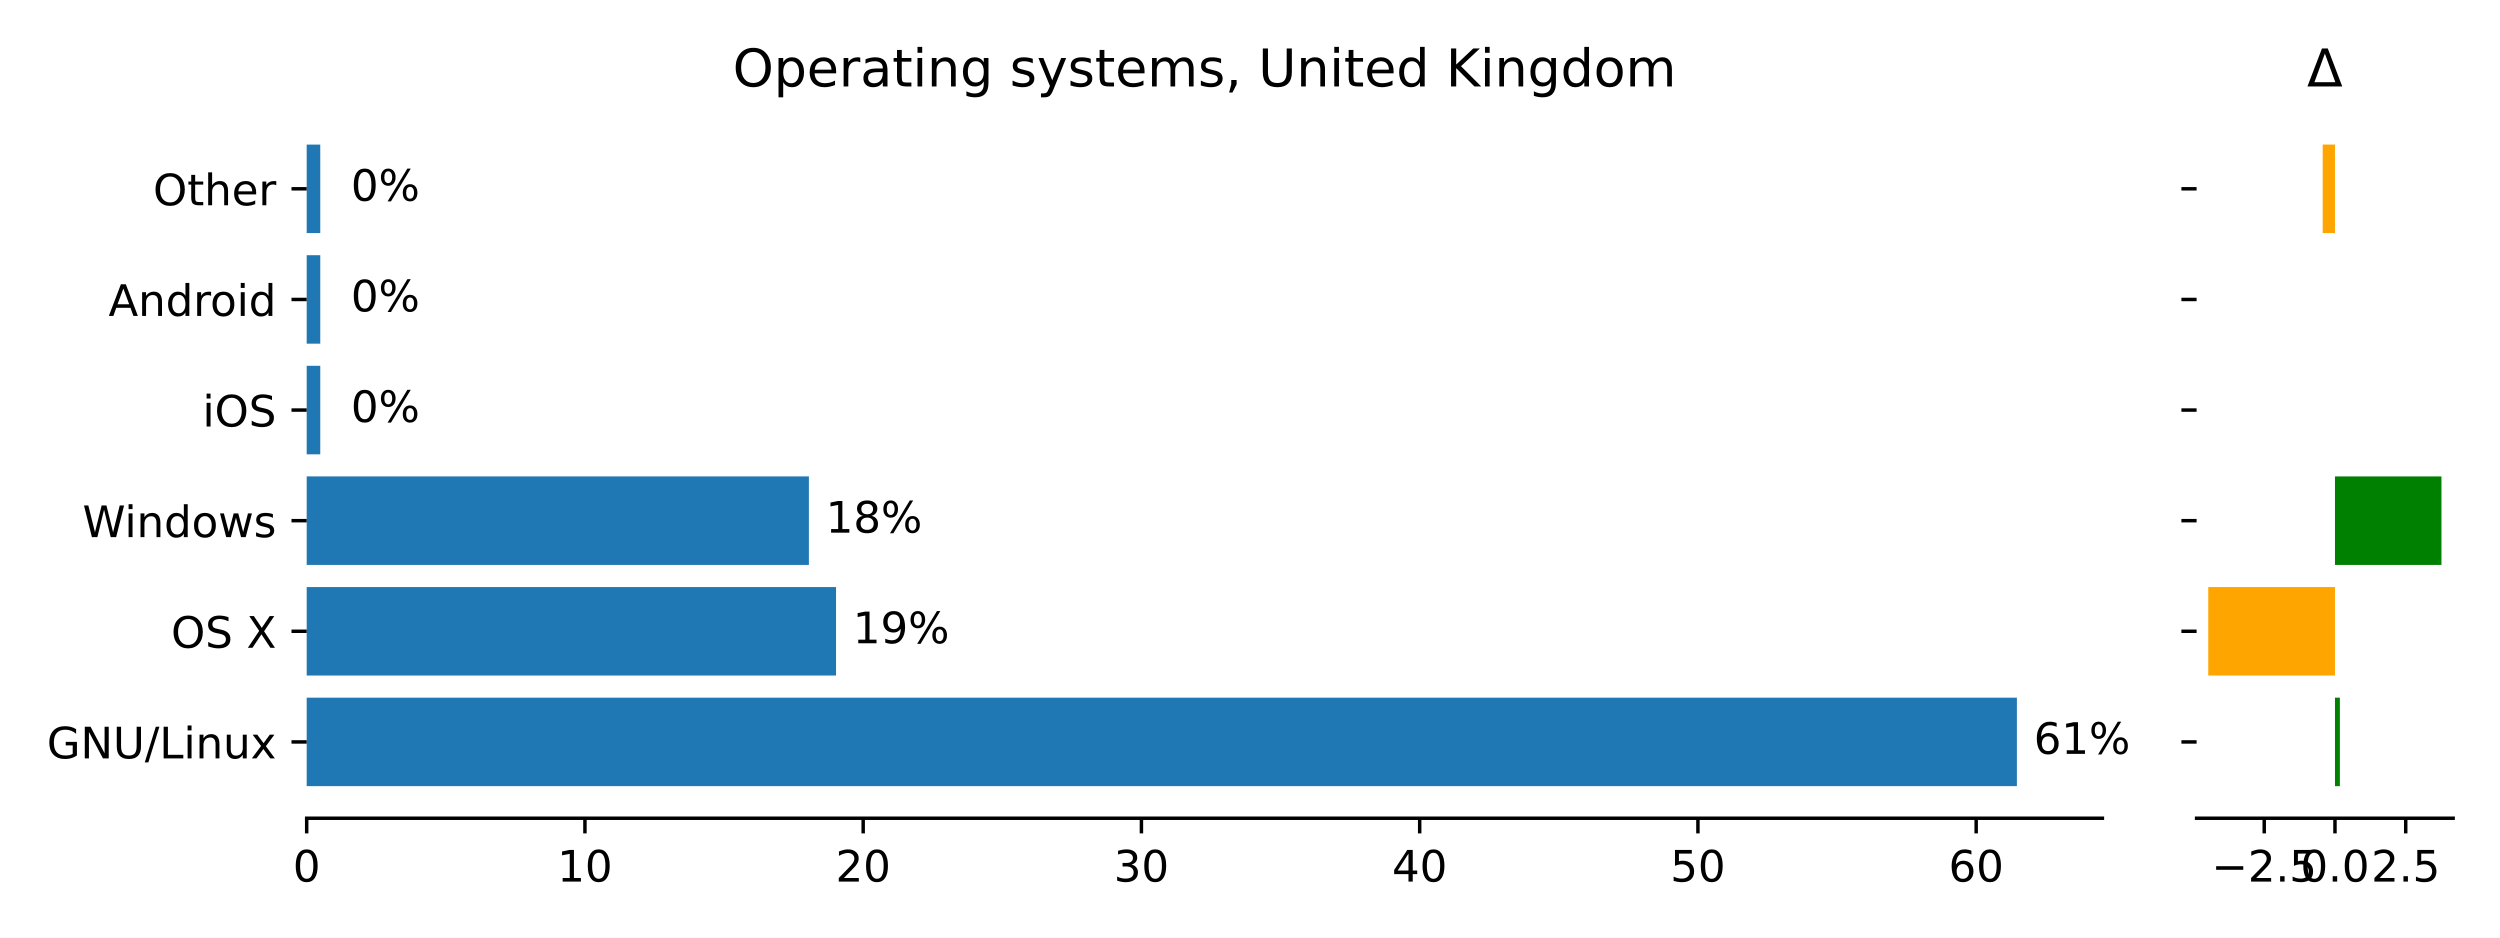
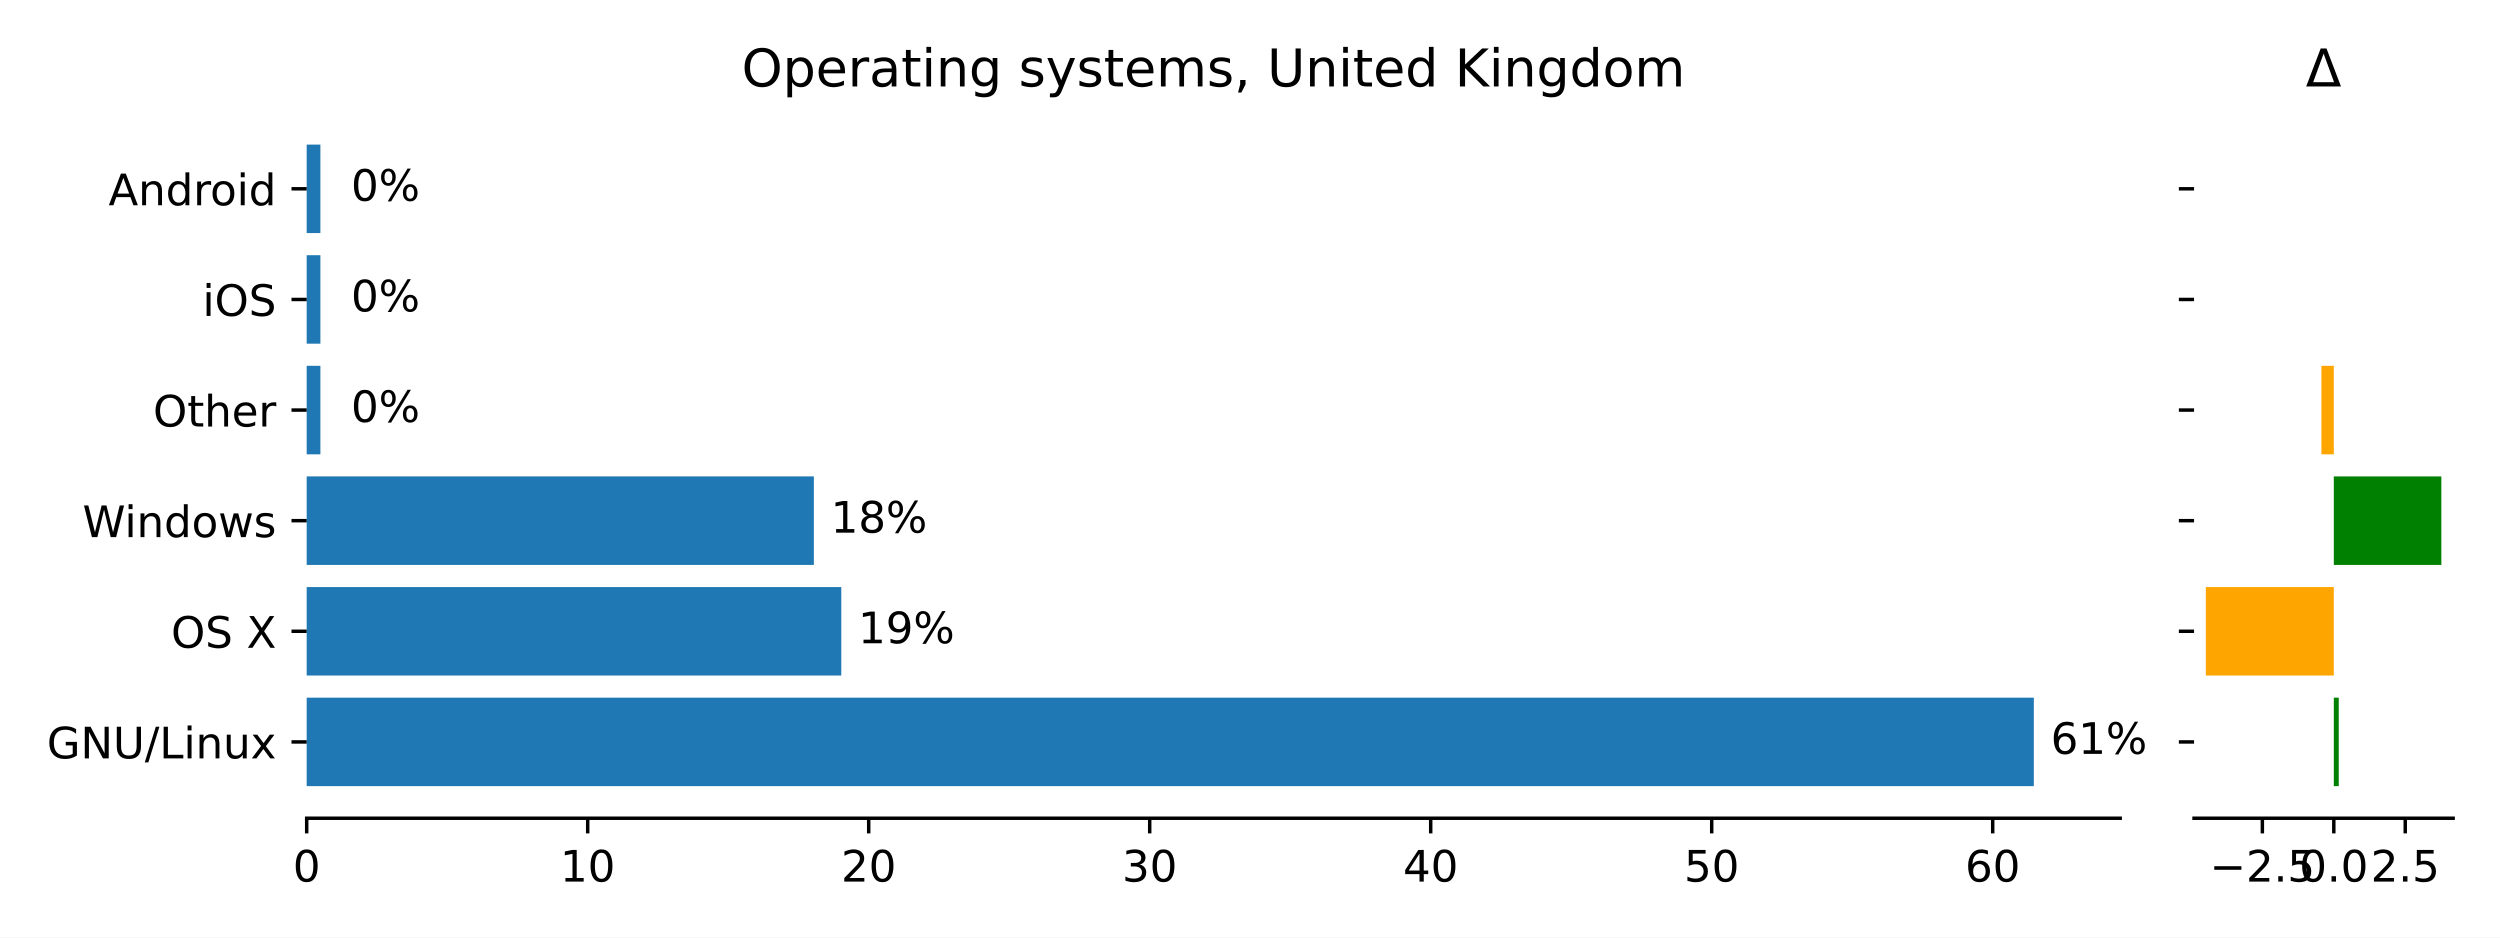
<svg xmlns="http://www.w3.org/2000/svg" xmlns:xlink="http://www.w3.org/1999/xlink" height="216pt" version="1.1" viewBox="0 0 576 216" width="576pt">
  <defs>
    <style type="text/css">*{stroke-linecap:butt;stroke-linejoin:round;}</style>
  </defs>
  <g id="figure_1">
    <g id="patch_1">
      <path d="M 0 216  L 576 216  L 576 0  L 0 0  z " style="fill:#ffffff;" />
    </g>
    <g id="axes_1">
      <g id="patch_2">
-         <path d="M 70.661 188.522  L 484.393 188.522  L 484.393 25.918  L 70.661 25.918  z " style="fill:#ffffff;" />
+         <path d="M 70.661 188.522  L 488.491 188.522  L 488.491 25.918  L 70.661 25.918  z " style="fill:#ffffff;" />
      </g>
      <g id="patch_3">
-         <path clip-path="url(#p0792aeca58)" d="M 70.661 181.131  L 464.692 181.131  L 464.692 160.742  L 70.661 160.742  z " style="fill:#1f77b4;" />
+         <path clip-path="url(#p2b076c521b)" d="M 70.661 181.131  L 468.594 181.131  L 468.594 160.742  L 70.661 160.742  z " style="fill:#1f77b4;" />
      </g>
      <g id="patch_4">
-         <path clip-path="url(#p0792aeca58)" d="M 70.661 155.644  L 192.623 155.644  L 192.623 135.255  L 70.661 135.255  z " style="fill:#1f77b4;" />
+         <path clip-path="url(#p2b076c521b)" d="M 70.661 155.644  L 193.831 155.644  L 193.831 135.255  L 70.661 135.255  z " style="fill:#1f77b4;" />
      </g>
      <g id="patch_5">
-         <path clip-path="url(#p0792aeca58)" d="M 70.661 130.158  L 186.368 130.158  L 186.368 109.769  L 70.661 109.769  z " style="fill:#1f77b4;" />
+         <path clip-path="url(#p2b076c521b)" d="M 70.661 130.158  L 187.514 130.158  L 187.514 109.769  L 70.661 109.769  z " style="fill:#1f77b4;" />
      </g>
      <g id="patch_6">
-         <path clip-path="url(#p0792aeca58)" d="M 70.661 104.671  L 73.788 104.671  L 73.788 84.282  L 70.661 84.282  z " style="fill:#1f77b4;" />
+         <path clip-path="url(#p2b076c521b)" d="M 70.661 104.671  L 73.819 104.671  L 73.819 84.282  L 70.661 84.282  z " style="fill:#1f77b4;" />
      </g>
      <g id="patch_7">
-         <path clip-path="url(#p0792aeca58)" d="M 70.661 79.185  L 73.788 79.185  L 73.788 58.796  L 70.661 58.796  z " style="fill:#1f77b4;" />
+         <path clip-path="url(#p2b076c521b)" d="M 70.661 79.185  L 73.819 79.185  L 73.819 58.796  L 70.661 58.796  z " style="fill:#1f77b4;" />
      </g>
      <g id="patch_8">
-         <path clip-path="url(#p0792aeca58)" d="M 70.661 53.698  L 73.788 53.698  L 73.788 33.309  L 70.661 33.309  z " style="fill:#1f77b4;" />
+         <path clip-path="url(#p2b076c521b)" d="M 70.661 53.698  L 73.819 53.698  L 73.819 33.309  L 70.661 33.309  z " style="fill:#1f77b4;" />
      </g>
      <g id="matplotlib.axis_1">
        <g id="xtick_1">
          <g id="line2d_1">
            <defs>
              <path d="M 0 0  L 0 3.5  " id="mc3a356a46d" style="stroke:#000000;stroke-width:0.8;" />
            </defs>
            <g>
              <use style="stroke:#000000;stroke-width:0.8;" x="70.661" xlink:href="#mc3a356a46d" y="188.522" />
            </g>
          </g>
          <g id="text_1">
            <text style="font-family:DejaVu Sans;font-size:10px;font-stretch:normal;font-style:normal;font-weight:normal;text-anchor:middle;" transform="rotate(-0, 70.66094, 203.1203)" x="70.661" y="203.12">0</text>
          </g>
        </g>
        <g id="xtick_2">
          <g id="line2d_2">
            <g>
-               <use style="stroke:#000000;stroke-width:0.8;" x="134.769" xlink:href="#mc3a356a46d" y="188.522" />
+               <use style="stroke:#000000;stroke-width:0.8;" x="135.404" xlink:href="#mc3a356a46d" y="188.522" />
            </g>
          </g>
          <g id="text_2">
-             <text style="font-family:DejaVu Sans;font-size:10px;font-stretch:normal;font-style:normal;font-weight:normal;text-anchor:middle;" transform="rotate(-0, 134.7691, 203.1203)" x="134.769" y="203.12">10</text>
+             <text style="font-family:DejaVu Sans;font-size:10px;font-stretch:normal;font-style:normal;font-weight:normal;text-anchor:middle;" transform="rotate(-0, 135.404, 203.1203)" x="135.404" y="203.12">10</text>
          </g>
        </g>
        <g id="xtick_3">
          <g id="line2d_3">
            <g>
-               <use style="stroke:#000000;stroke-width:0.8;" x="198.877" xlink:href="#mc3a356a46d" y="188.522" />
+               <use style="stroke:#000000;stroke-width:0.8;" x="200.147" xlink:href="#mc3a356a46d" y="188.522" />
            </g>
          </g>
          <g id="text_3">
-             <text style="font-family:DejaVu Sans;font-size:10px;font-stretch:normal;font-style:normal;font-weight:normal;text-anchor:middle;" transform="rotate(-0, 198.8773, 203.1203)" x="198.877" y="203.12">20</text>
+             <text style="font-family:DejaVu Sans;font-size:10px;font-stretch:normal;font-style:normal;font-weight:normal;text-anchor:middle;" transform="rotate(-0, 200.1471, 203.1203)" x="200.147" y="203.12">20</text>
          </g>
        </g>
        <g id="xtick_4">
          <g id="line2d_4">
            <g>
-               <use style="stroke:#000000;stroke-width:0.8;" x="262.985" xlink:href="#mc3a356a46d" y="188.522" />
+               <use style="stroke:#000000;stroke-width:0.8;" x="264.89" xlink:href="#mc3a356a46d" y="188.522" />
            </g>
          </g>
          <g id="text_4">
-             <text style="font-family:DejaVu Sans;font-size:10px;font-stretch:normal;font-style:normal;font-weight:normal;text-anchor:middle;" transform="rotate(-0, 262.9854, 203.1203)" x="262.985" y="203.12">30</text>
+             <text style="font-family:DejaVu Sans;font-size:10px;font-stretch:normal;font-style:normal;font-weight:normal;text-anchor:middle;" transform="rotate(-0, 264.8901, 203.1203)" x="264.89" y="203.12">30</text>
          </g>
        </g>
        <g id="xtick_5">
          <g id="line2d_5">
            <g>
-               <use style="stroke:#000000;stroke-width:0.8;" x="327.094" xlink:href="#mc3a356a46d" y="188.522" />
+               <use style="stroke:#000000;stroke-width:0.8;" x="329.633" xlink:href="#mc3a356a46d" y="188.522" />
            </g>
          </g>
          <g id="text_5">
-             <text style="font-family:DejaVu Sans;font-size:10px;font-stretch:normal;font-style:normal;font-weight:normal;text-anchor:middle;" transform="rotate(-0, 327.0936, 203.1203)" x="327.094" y="203.12">40</text>
+             <text style="font-family:DejaVu Sans;font-size:10px;font-stretch:normal;font-style:normal;font-weight:normal;text-anchor:middle;" transform="rotate(-0, 329.6332, 203.1203)" x="329.633" y="203.12">40</text>
          </g>
        </g>
        <g id="xtick_6">
          <g id="line2d_6">
            <g>
-               <use style="stroke:#000000;stroke-width:0.8;" x="391.202" xlink:href="#mc3a356a46d" y="188.522" />
+               <use style="stroke:#000000;stroke-width:0.8;" x="394.376" xlink:href="#mc3a356a46d" y="188.522" />
            </g>
          </g>
          <g id="text_6">
-             <text style="font-family:DejaVu Sans;font-size:10px;font-stretch:normal;font-style:normal;font-weight:normal;text-anchor:middle;" transform="rotate(-0, 391.2018, 203.1203)" x="391.202" y="203.12">50</text>
+             <text style="font-family:DejaVu Sans;font-size:10px;font-stretch:normal;font-style:normal;font-weight:normal;text-anchor:middle;" transform="rotate(-0, 394.3762, 203.1203)" x="394.376" y="203.12">50</text>
          </g>
        </g>
        <g id="xtick_7">
          <g id="line2d_7">
            <g>
-               <use style="stroke:#000000;stroke-width:0.8;" x="455.31" xlink:href="#mc3a356a46d" y="188.522" />
+               <use style="stroke:#000000;stroke-width:0.8;" x="459.119" xlink:href="#mc3a356a46d" y="188.522" />
            </g>
          </g>
          <g id="text_7">
-             <text style="font-family:DejaVu Sans;font-size:10px;font-stretch:normal;font-style:normal;font-weight:normal;text-anchor:middle;" transform="rotate(-0, 455.31, 203.1203)" x="455.31" y="203.12">60</text>
+             <text style="font-family:DejaVu Sans;font-size:10px;font-stretch:normal;font-style:normal;font-weight:normal;text-anchor:middle;" transform="rotate(-0, 459.1193, 203.1203)" x="459.119" y="203.12">60</text>
          </g>
        </g>
      </g>
      <g id="matplotlib.axis_2">
        <g id="ytick_1">
          <g id="line2d_8">
            <defs>
              <path d="M 0 0  L -3.5 0  " id="m82278324de" style="stroke:#000000;stroke-width:0.8;" />
            </defs>
            <g>
              <use style="stroke:#000000;stroke-width:0.8;" x="70.661" xlink:href="#m82278324de" y="170.936" />
            </g>
          </g>
          <g id="text_8">
            <text style="font-family:DejaVu Sans;font-size:10px;font-stretch:normal;font-style:normal;font-weight:normal;text-anchor:end;" transform="rotate(-0, 63.66094, 174.7354)" x="63.661" y="174.735">GNU/Linux</text>
          </g>
        </g>
        <g id="ytick_2">
          <g id="line2d_9">
            <g>
              <use style="stroke:#000000;stroke-width:0.8;" x="70.661" xlink:href="#m82278324de" y="145.45" />
            </g>
          </g>
          <g id="text_9">
            <text style="font-family:DejaVu Sans;font-size:10px;font-stretch:normal;font-style:normal;font-weight:normal;text-anchor:end;" transform="rotate(-0, 63.66094, 149.2489)" x="63.661" y="149.249">OS X</text>
          </g>
        </g>
        <g id="ytick_3">
          <g id="line2d_10">
            <g>
              <use style="stroke:#000000;stroke-width:0.8;" x="70.661" xlink:href="#m82278324de" y="119.963" />
            </g>
          </g>
          <g id="text_10">
            <text style="font-family:DejaVu Sans;font-size:10px;font-stretch:normal;font-style:normal;font-weight:normal;text-anchor:end;" transform="rotate(-0, 63.66094, 123.7625)" x="63.661" y="123.762">Windows</text>
          </g>
        </g>
        <g id="ytick_4">
          <g id="line2d_11">
            <g>
              <use style="stroke:#000000;stroke-width:0.8;" x="70.661" xlink:href="#m82278324de" y="94.477" />
            </g>
          </g>
          <g id="text_11">
-             <text style="font-family:DejaVu Sans;font-size:10px;font-stretch:normal;font-style:normal;font-weight:normal;text-anchor:end;" transform="rotate(-0, 63.66094, 98.27598)" x="63.661" y="98.276">iOS</text>
+             <text style="font-family:DejaVu Sans;font-size:10px;font-stretch:normal;font-style:normal;font-weight:normal;text-anchor:end;" transform="rotate(-0, 63.66094, 98.27598)" x="63.661" y="98.276">Other</text>
          </g>
        </g>
        <g id="ytick_5">
          <g id="line2d_12">
            <g>
              <use style="stroke:#000000;stroke-width:0.8;" x="70.661" xlink:href="#m82278324de" y="68.99" />
            </g>
          </g>
          <g id="text_12">
-             <text style="font-family:DejaVu Sans;font-size:10px;font-stretch:normal;font-style:normal;font-weight:normal;text-anchor:end;" transform="rotate(-0, 63.66094, 72.7895)" x="63.661" y="72.789">Android</text>
+             <text style="font-family:DejaVu Sans;font-size:10px;font-stretch:normal;font-style:normal;font-weight:normal;text-anchor:end;" transform="rotate(-0, 63.66094, 72.7895)" x="63.661" y="72.789">iOS</text>
          </g>
        </g>
        <g id="ytick_6">
          <g id="line2d_13">
            <g>
              <use style="stroke:#000000;stroke-width:0.8;" x="70.661" xlink:href="#m82278324de" y="43.504" />
            </g>
          </g>
          <g id="text_13">
-             <text style="font-family:DejaVu Sans;font-size:10px;font-stretch:normal;font-style:normal;font-weight:normal;text-anchor:end;" transform="rotate(-0, 63.66094, 47.30302)" x="63.661" y="47.303">Other</text>
+             <text style="font-family:DejaVu Sans;font-size:10px;font-stretch:normal;font-style:normal;font-weight:normal;text-anchor:end;" transform="rotate(-0, 63.66094, 47.30302)" x="63.661" y="47.303">Android</text>
          </g>
        </g>
      </g>
      <g id="patch_9">
-         <path d="M 70.661 188.522  L 484.393 188.522  " style="fill:none;stroke:#000000;stroke-linecap:square;stroke-linejoin:miter;stroke-width:0.8;" />
+         <path d="M 70.661 188.522  L 488.491 188.522  " style="fill:none;stroke:#000000;stroke-linecap:square;stroke-linejoin:miter;stroke-width:0.8;" />
      </g>
      <g id="text_14">
-         <text style="font-family:DejaVu Sans;font-size:10px;font-stretch:normal;font-style:normal;font-weight:normal;text-anchor:middle;" transform="rotate(-0, 479.6916, 173.6956)" x="479.692" y="173.696">61%</text>
+         <text style="font-family:DejaVu Sans;font-size:10px;font-stretch:normal;font-style:normal;font-weight:normal;text-anchor:middle;" transform="rotate(-0, 483.5939, 173.6956)" x="483.594" y="173.696">61%</text>
      </g>
      <g id="text_15">
-         <text style="font-family:DejaVu Sans;font-size:10px;font-stretch:normal;font-style:normal;font-weight:normal;text-anchor:middle;" transform="rotate(-0, 207.6228, 148.2091)" x="207.623" y="148.209">19%</text>
+         <text style="font-family:DejaVu Sans;font-size:10px;font-stretch:normal;font-style:normal;font-weight:normal;text-anchor:middle;" transform="rotate(-0, 208.8307, 148.2091)" x="208.831" y="148.209">19%</text>
      </g>
      <g id="text_16">
-         <text style="font-family:DejaVu Sans;font-size:10px;font-stretch:normal;font-style:normal;font-weight:normal;text-anchor:middle;" transform="rotate(-0, 201.3684, 122.7226)" x="201.368" y="122.723">18%</text>
+         <text style="font-family:DejaVu Sans;font-size:10px;font-stretch:normal;font-style:normal;font-weight:normal;text-anchor:middle;" transform="rotate(-0, 202.5143, 122.7226)" x="202.514" y="122.723">18%</text>
      </g>
      <g id="text_17">
-         <text style="font-family:DejaVu Sans;font-size:10px;font-stretch:normal;font-style:normal;font-weight:normal;text-anchor:middle;" transform="rotate(-0, 88.78817, 97.23613)" x="88.788" y="97.236">0%</text>
+         <text style="font-family:DejaVu Sans;font-size:10px;font-stretch:normal;font-style:normal;font-weight:normal;text-anchor:middle;" transform="rotate(-0, 88.81914, 97.23613)" x="88.819" y="97.236">0%</text>
      </g>
      <g id="text_18">
-         <text style="font-family:DejaVu Sans;font-size:10px;font-stretch:normal;font-style:normal;font-weight:normal;text-anchor:middle;" transform="rotate(-0, 88.78817, 71.74965)" x="88.788" y="71.75">0%</text>
+         <text style="font-family:DejaVu Sans;font-size:10px;font-stretch:normal;font-style:normal;font-weight:normal;text-anchor:middle;" transform="rotate(-0, 88.81914, 71.74965)" x="88.819" y="71.75">0%</text>
      </g>
      <g id="text_19">
-         <text style="font-family:DejaVu Sans;font-size:10px;font-stretch:normal;font-style:normal;font-weight:normal;text-anchor:middle;" transform="rotate(-0, 88.78817, 46.26317)" x="88.788" y="46.263">0%</text>
+         <text style="font-family:DejaVu Sans;font-size:10px;font-stretch:normal;font-style:normal;font-weight:normal;text-anchor:middle;" transform="rotate(-0, 88.81914, 46.26317)" x="88.819" y="46.263">0%</text>
      </g>
      <g id="text_20">
-         <text style="font-family:DejaVu Sans;font-size:12px;font-stretch:normal;font-style:normal;font-weight:normal;text-anchor:middle;" transform="rotate(-0, 277.5271, 19.91812)" x="277.527" y="19.918">Operating systems, United Kingdom</text>
+         <text style="font-family:DejaVu Sans;font-size:12px;font-stretch:normal;font-style:normal;font-weight:normal;text-anchor:middle;" transform="rotate(-0, 279.5757, 19.91812)" x="279.576" y="19.918">Operating systems, United Kingdom</text>
      </g>
    </g>
    <g id="axes_2">
      <g id="patch_10">
-         <path d="M 506.095 188.522  L 565.2 188.522  L 565.2 25.918  L 506.095 25.918  z " style="fill:#ffffff;" />
+         <path d="M 505.51 188.522  L 565.2 188.522  L 565.2 25.918  L 505.51 25.918  z " style="fill:#ffffff;" />
      </g>
      <g id="patch_11">
-         <path clip-path="url(#p7403a2310b)" d="M 537.978 181.131  L 539.107 181.131  L 539.107 160.742  L 537.978 160.742  z " style="fill:#008000;" />
+         <path clip-path="url(#p72ea545bf2)" d="M 537.709 181.131  L 538.848 181.131  L 538.848 160.742  L 537.709 160.742  z " style="fill:#008000;" />
      </g>
      <g id="patch_12">
-         <path clip-path="url(#p7403a2310b)" d="M 537.978 155.644  L 508.782 155.644  L 508.782 135.255  L 537.978 135.255  z " style="fill:#ffa500;" />
+         <path clip-path="url(#p72ea545bf2)" d="M 537.709 155.644  L 508.223 155.644  L 508.223 135.255  L 537.709 135.255  z " style="fill:#ffa500;" />
      </g>
      <g id="patch_13">
-         <path clip-path="url(#p7403a2310b)" d="M 537.978 130.158  L 562.513 130.158  L 562.513 109.769  L 537.978 109.769  z " style="fill:#008000;" />
+         <path clip-path="url(#p72ea545bf2)" d="M 537.709 130.158  L 562.487 130.158  L 562.487 109.769  L 537.709 109.769  z " style="fill:#008000;" />
      </g>
      <g id="patch_14">
-         <path clip-path="url(#p7403a2310b)" d="M 0 0  z " style="fill:#ffa500;" />
+         <path clip-path="url(#p72ea545bf2)" d="M 537.709 104.671  L 534.852 104.671  L 534.852 84.282  L 537.709 84.282  z " style="fill:#ffa500;" />
      </g>
      <g id="patch_15">
-         <path clip-path="url(#p7403a2310b)" d="M 0 0  z " style="fill:#ffa500;" />
+         <path clip-path="url(#p72ea545bf2)" d="M 0 0  z " style="fill:#ffa500;" />
      </g>
      <g id="patch_16">
-         <path clip-path="url(#p7403a2310b)" d="M 537.978 53.698  L 535.149 53.698  L 535.149 33.309  L 537.978 33.309  z " style="fill:#ffa500;" />
+         <path clip-path="url(#p72ea545bf2)" d="M 0 0  z " style="fill:#ffa500;" />
      </g>
      <g id="matplotlib.axis_3">
        <g id="xtick_8">
          <g id="line2d_14">
            <g>
-               <use style="stroke:#000000;stroke-width:0.8;" x="521.678" xlink:href="#mc3a356a46d" y="188.522" />
+               <use style="stroke:#000000;stroke-width:0.8;" x="521.247" xlink:href="#mc3a356a46d" y="188.522" />
            </g>
          </g>
          <g id="text_21">
-             <text style="font-family:DejaVu Sans;font-size:10px;font-stretch:normal;font-style:normal;font-weight:normal;text-anchor:middle;" transform="rotate(-0, 521.678, 203.1203)" x="521.678" y="203.12">−2.5</text>
+             <text style="font-family:DejaVu Sans;font-size:10px;font-stretch:normal;font-style:normal;font-weight:normal;text-anchor:middle;" transform="rotate(-0, 521.247, 203.1203)" x="521.247" y="203.12">−2.5</text>
          </g>
        </g>
        <g id="xtick_9">
          <g id="line2d_15">
            <g>
-               <use style="stroke:#000000;stroke-width:0.8;" x="537.978" xlink:href="#mc3a356a46d" y="188.522" />
+               <use style="stroke:#000000;stroke-width:0.8;" x="537.709" xlink:href="#mc3a356a46d" y="188.522" />
            </g>
          </g>
          <g id="text_22">
-             <text style="font-family:DejaVu Sans;font-size:10px;font-stretch:normal;font-style:normal;font-weight:normal;text-anchor:middle;" transform="rotate(-0, 537.9781, 203.1203)" x="537.978" y="203.12">0.0</text>
+             <text style="font-family:DejaVu Sans;font-size:10px;font-stretch:normal;font-style:normal;font-weight:normal;text-anchor:middle;" transform="rotate(-0, 537.7085, 203.1203)" x="537.709" y="203.12">0.0</text>
          </g>
        </g>
        <g id="xtick_10">
          <g id="line2d_16">
            <g>
-               <use style="stroke:#000000;stroke-width:0.8;" x="554.278" xlink:href="#mc3a356a46d" y="188.522" />
+               <use style="stroke:#000000;stroke-width:0.8;" x="554.17" xlink:href="#mc3a356a46d" y="188.522" />
            </g>
          </g>
          <g id="text_23">
-             <text style="font-family:DejaVu Sans;font-size:10px;font-stretch:normal;font-style:normal;font-weight:normal;text-anchor:middle;" transform="rotate(-0, 554.2782, 203.1203)" x="554.278" y="203.12">2.5</text>
+             <text style="font-family:DejaVu Sans;font-size:10px;font-stretch:normal;font-style:normal;font-weight:normal;text-anchor:middle;" transform="rotate(-0, 554.17, 203.1203)" x="554.17" y="203.12">2.5</text>
          </g>
        </g>
      </g>
      <g id="matplotlib.axis_4">
        <g id="ytick_7">
          <g id="line2d_17">
            <g>
-               <use style="stroke:#000000;stroke-width:0.8;" x="506.095" xlink:href="#m82278324de" y="170.936" />
+               <use style="stroke:#000000;stroke-width:0.8;" x="505.51" xlink:href="#m82278324de" y="170.936" />
            </g>
          </g>
        </g>
        <g id="ytick_8">
          <g id="line2d_18">
            <g>
-               <use style="stroke:#000000;stroke-width:0.8;" x="506.095" xlink:href="#m82278324de" y="145.45" />
+               <use style="stroke:#000000;stroke-width:0.8;" x="505.51" xlink:href="#m82278324de" y="145.45" />
            </g>
          </g>
        </g>
        <g id="ytick_9">
          <g id="line2d_19">
            <g>
-               <use style="stroke:#000000;stroke-width:0.8;" x="506.095" xlink:href="#m82278324de" y="119.963" />
+               <use style="stroke:#000000;stroke-width:0.8;" x="505.51" xlink:href="#m82278324de" y="119.963" />
            </g>
          </g>
        </g>
        <g id="ytick_10">
          <g id="line2d_20">
            <g>
-               <use style="stroke:#000000;stroke-width:0.8;" x="506.095" xlink:href="#m82278324de" y="94.477" />
+               <use style="stroke:#000000;stroke-width:0.8;" x="505.51" xlink:href="#m82278324de" y="94.477" />
            </g>
          </g>
        </g>
        <g id="ytick_11">
          <g id="line2d_21">
            <g>
-               <use style="stroke:#000000;stroke-width:0.8;" x="506.095" xlink:href="#m82278324de" y="68.99" />
+               <use style="stroke:#000000;stroke-width:0.8;" x="505.51" xlink:href="#m82278324de" y="68.99" />
            </g>
          </g>
        </g>
        <g id="ytick_12">
          <g id="line2d_22">
            <g>
-               <use style="stroke:#000000;stroke-width:0.8;" x="506.095" xlink:href="#m82278324de" y="43.504" />
+               <use style="stroke:#000000;stroke-width:0.8;" x="505.51" xlink:href="#m82278324de" y="43.504" />
            </g>
          </g>
        </g>
      </g>
      <g id="patch_17">
-         <path d="M 506.095 188.522  L 565.2 188.522  " style="fill:none;stroke:#000000;stroke-linecap:square;stroke-linejoin:miter;stroke-width:0.8;" />
+         <path d="M 505.51 188.522  L 565.2 188.522  " style="fill:none;stroke:#000000;stroke-linecap:square;stroke-linejoin:miter;stroke-width:0.8;" />
      </g>
      <g id="text_24">
-         <text style="font-family:DejaVu Sans;font-size:12px;font-stretch:normal;font-style:normal;font-weight:normal;text-anchor:middle;" transform="rotate(-0, 535.6477, 19.91812)" x="535.648" y="19.918">Δ</text>
+         <text style="font-family:DejaVu Sans;font-size:12px;font-stretch:normal;font-style:normal;font-weight:normal;text-anchor:middle;" transform="rotate(-0, 535.355, 19.91812)" x="535.355" y="19.918">Δ</text>
      </g>
    </g>
  </g>
  <defs>
-     <clipPath id="p0792aeca58">
-       <rect height="162.604" width="413.732" x="70.661" y="25.918" />
+     <clipPath id="p2b076c521b">
+       <rect height="162.604" width="417.83" x="70.661" y="25.918" />
    </clipPath>
-     <clipPath id="p7403a2310b">
-       <rect height="162.604" width="59.105" x="506.095" y="25.918" />
+     <clipPath id="p72ea545bf2">
+       <rect height="162.604" width="59.69" x="505.51" y="25.918" />
    </clipPath>
  </defs>
</svg>
